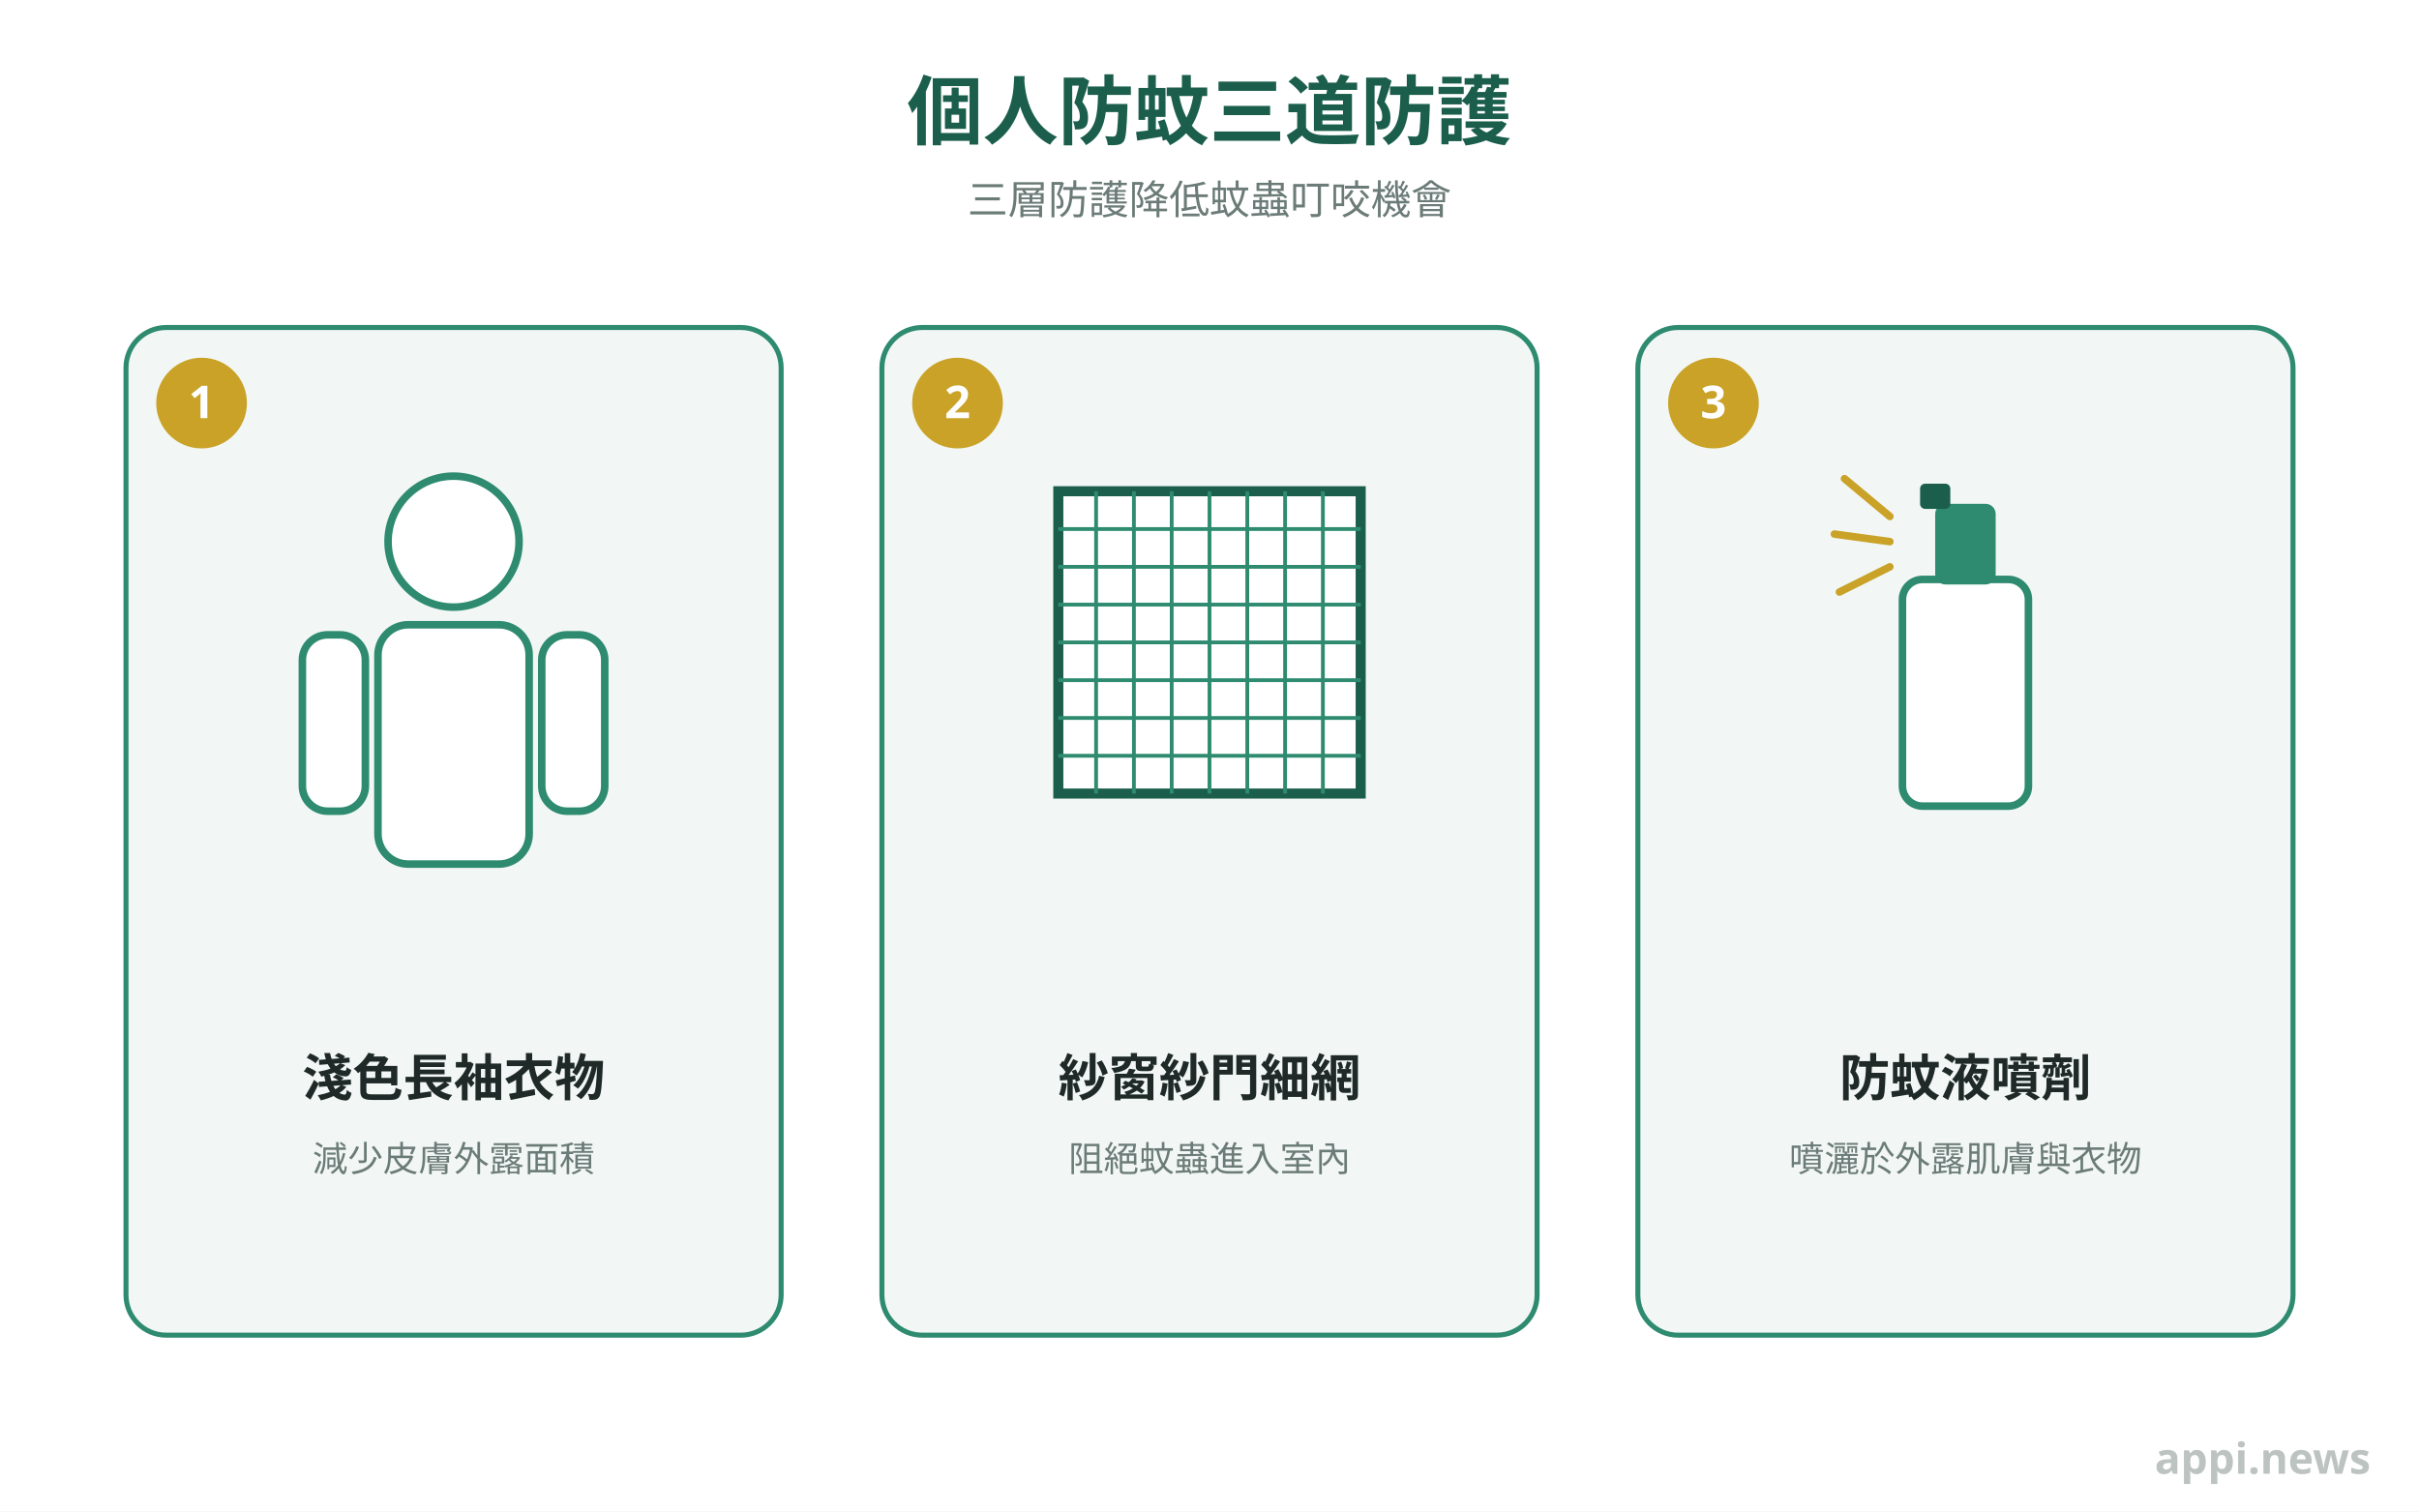
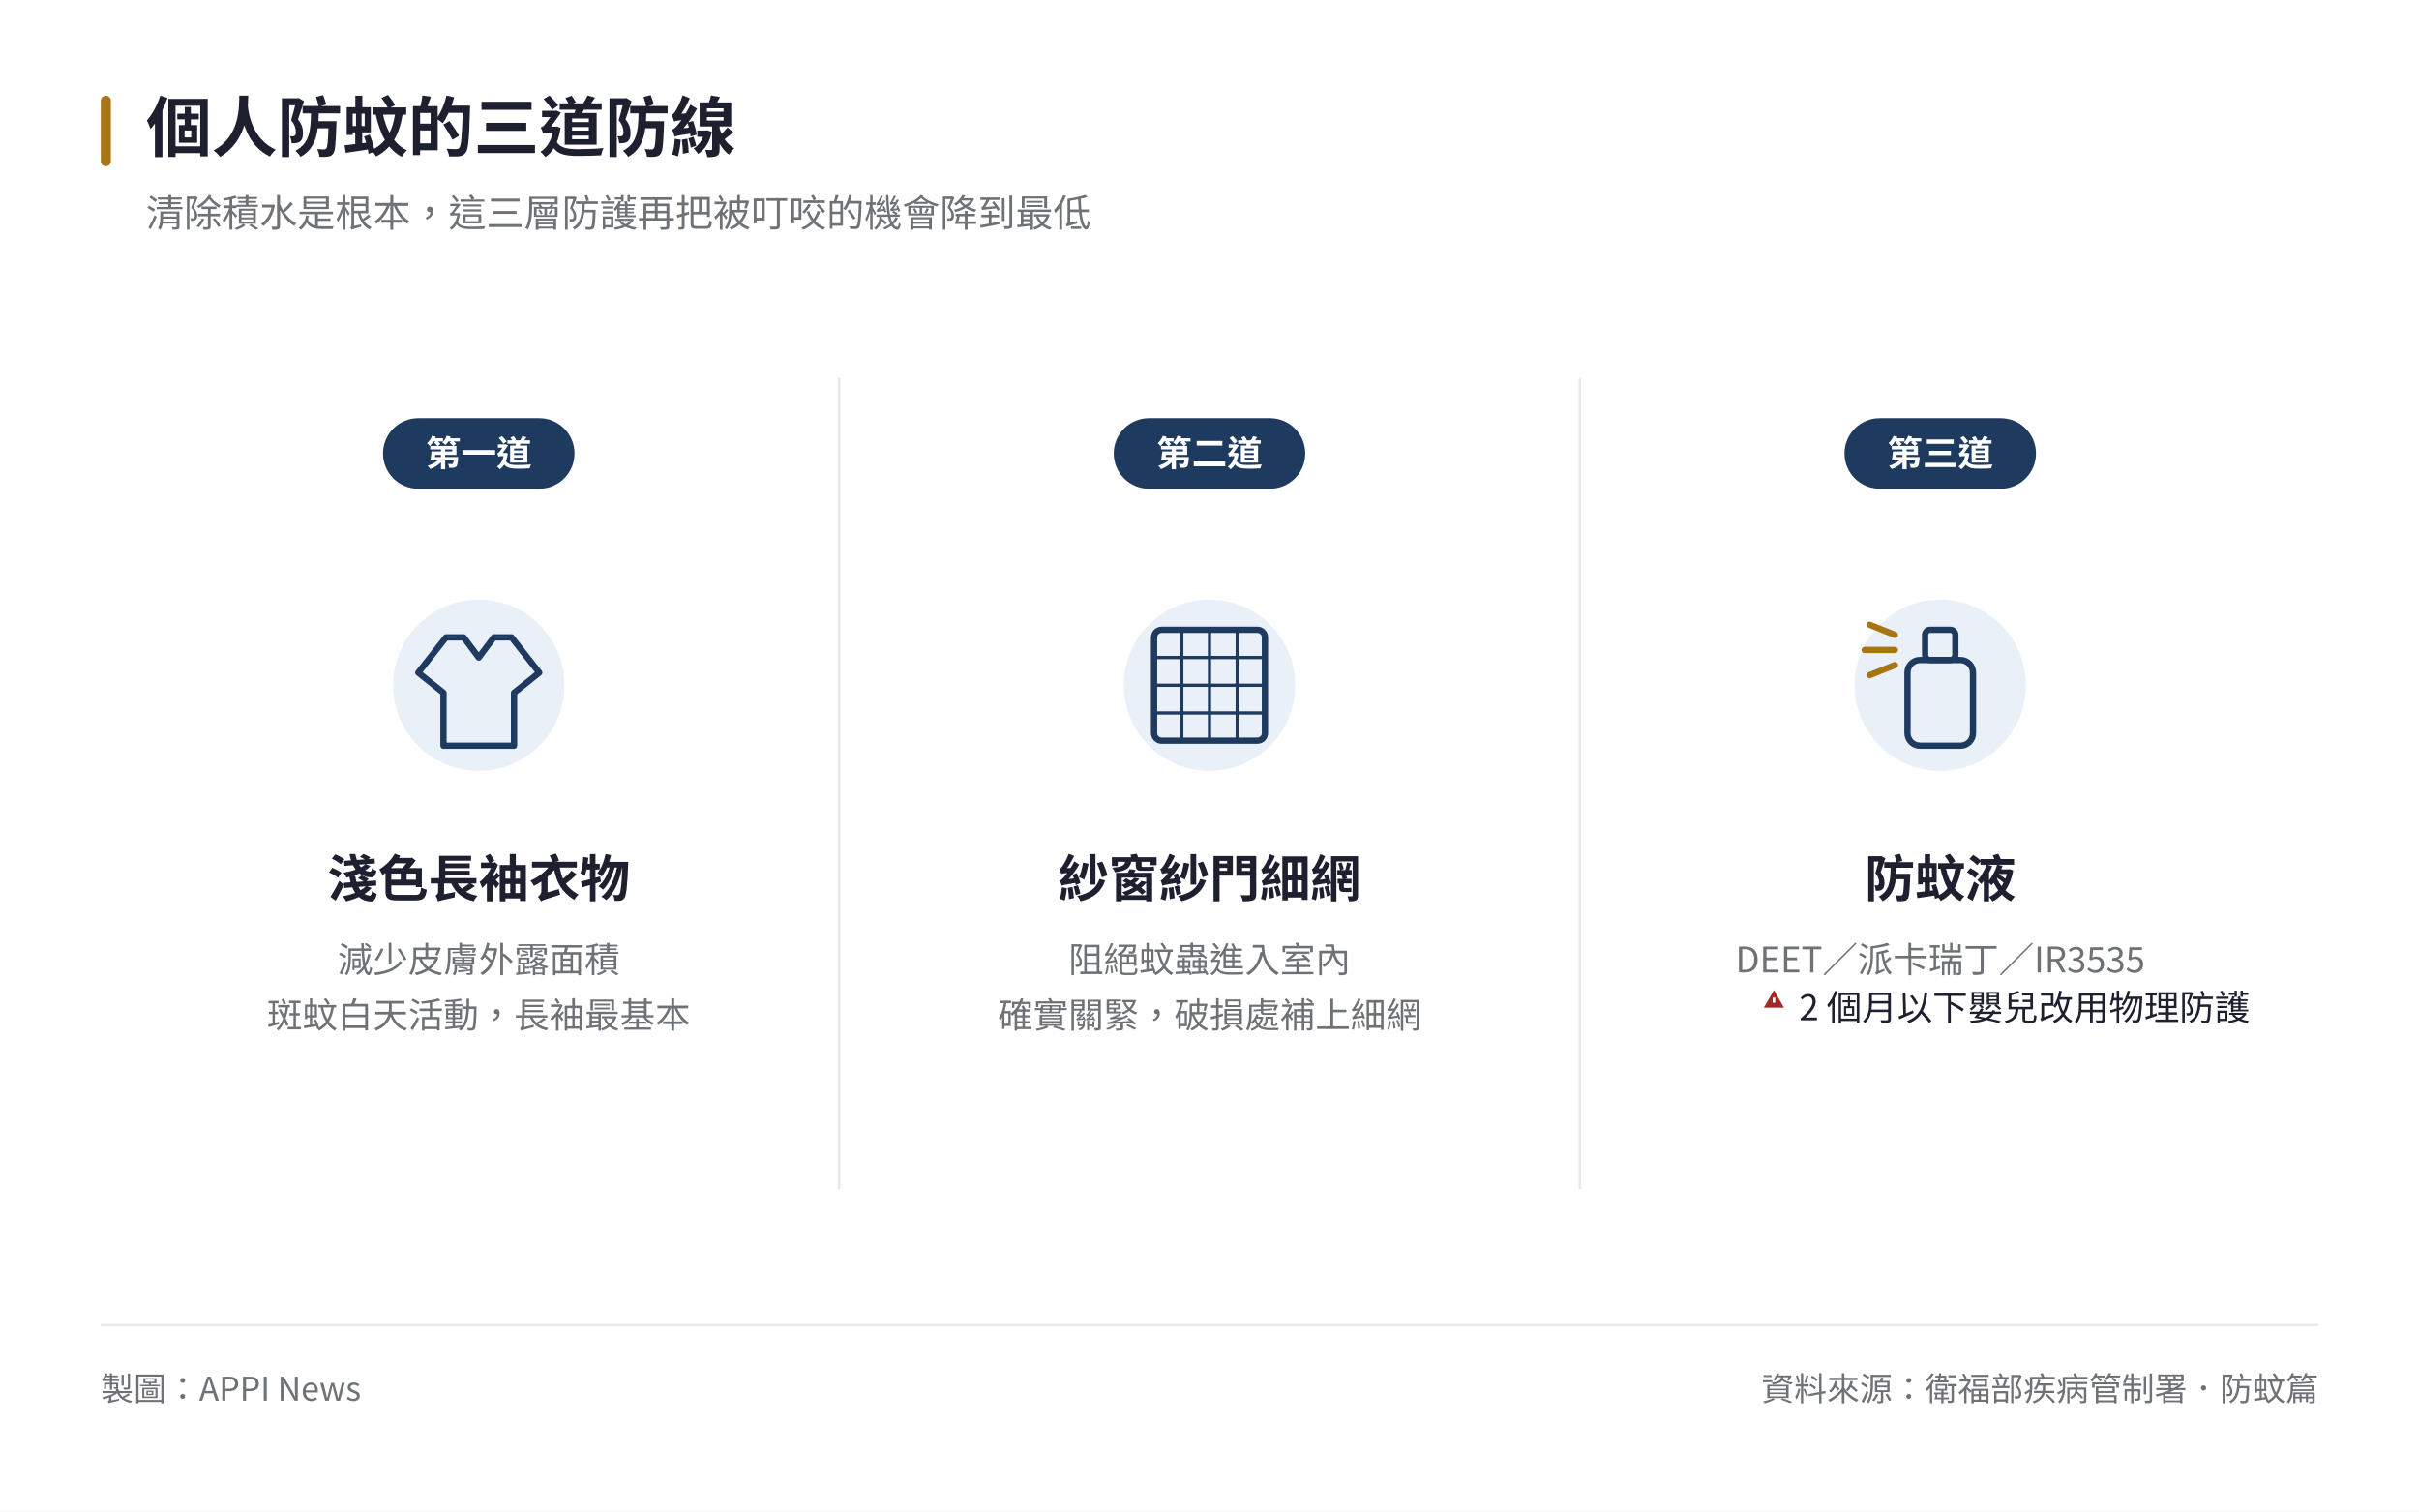
- <svg xmlns="http://www.w3.org/2000/svg" viewBox="0 0 960 600" width="960" height="600">
-   <rect x="0" y="0" width="960" height="600" fill="#FFFFFF" />
-   <text x="480" y="55" text-anchor="middle" font-family="sans-serif" font-size="30" font-weight="bold" fill="#1B5E4B">個人防蚊三道防護</text>
-   <text x="480" y="85" text-anchor="middle" font-family="sans-serif" font-size="16" fill="#6B7B77">三層防護降低蚊蟲叮咬機會</text>
-   <rect x="50" y="130" width="260" height="400" rx="16" fill="#F2F7F5" stroke="#2E8B6F" stroke-width="2" />
-   <rect x="350" y="130" width="260" height="400" rx="16" fill="#F2F7F5" stroke="#2E8B6F" stroke-width="2" />
-   <rect x="650" y="130" width="260" height="400" rx="16" fill="#F2F7F5" stroke="#2E8B6F" stroke-width="2" />
-   <circle cx="80" cy="160" r="18" fill="#C9A227" />
-   <text x="80" y="166" text-anchor="middle" font-family="sans-serif" font-size="18" font-weight="bold" fill="#FFFFFF">1</text>
-   <circle cx="380" cy="160" r="18" fill="#C9A227" />
-   <text x="380" y="166" text-anchor="middle" font-family="sans-serif" font-size="18" font-weight="bold" fill="#FFFFFF">2</text>
-   <circle cx="680" cy="160" r="18" fill="#C9A227" />
-   <text x="680" y="166" text-anchor="middle" font-family="sans-serif" font-size="18" font-weight="bold" fill="#FFFFFF">3</text>
-   <circle cx="180" cy="215" r="26" fill="#FFFFFF" stroke="#2E8B6F" stroke-width="3" />
-   <rect x="120" y="252" width="25" height="70" rx="10" fill="#FFFFFF" stroke="#2E8B6F" stroke-width="3" />
-   <rect x="215" y="252" width="25" height="70" rx="10" fill="#FFFFFF" stroke="#2E8B6F" stroke-width="3" />
-   <rect x="150" y="248" width="60" height="95" rx="12" fill="#FFFFFF" stroke="#2E8B6F" stroke-width="3" />
-   <rect x="420" y="195" width="120" height="120" fill="#FFFFFF" stroke="#1B5E4B" stroke-width="4" />
-   <line x1="435" y1="195" x2="435" y2="315" stroke="#2E8B6F" stroke-width="1.5" />
-   <line x1="450" y1="195" x2="450" y2="315" stroke="#2E8B6F" stroke-width="1.5" />
-   <line x1="465" y1="195" x2="465" y2="315" stroke="#2E8B6F" stroke-width="1.5" />
-   <line x1="480" y1="195" x2="480" y2="315" stroke="#2E8B6F" stroke-width="1.5" />
-   <line x1="495" y1="195" x2="495" y2="315" stroke="#2E8B6F" stroke-width="1.5" />
-   <line x1="510" y1="195" x2="510" y2="315" stroke="#2E8B6F" stroke-width="1.5" />
-   <line x1="525" y1="195" x2="525" y2="315" stroke="#2E8B6F" stroke-width="1.5" />
-   <line x1="420" y1="210" x2="540" y2="210" stroke="#2E8B6F" stroke-width="1.5" />
-   <line x1="420" y1="225" x2="540" y2="225" stroke="#2E8B6F" stroke-width="1.5" />
-   <line x1="420" y1="240" x2="540" y2="240" stroke="#2E8B6F" stroke-width="1.5" />
-   <line x1="420" y1="255" x2="540" y2="255" stroke="#2E8B6F" stroke-width="1.5" />
-   <line x1="420" y1="270" x2="540" y2="270" stroke="#2E8B6F" stroke-width="1.5" />
-   <line x1="420" y1="285" x2="540" y2="285" stroke="#2E8B6F" stroke-width="1.5" />
-   <line x1="420" y1="300" x2="540" y2="300" stroke="#2E8B6F" stroke-width="1.5" />
-   <rect x="755" y="230" width="50" height="90" rx="8" fill="#FFFFFF" stroke="#2E8B6F" stroke-width="3" />
-   <rect x="768" y="200" width="24" height="32" rx="4" fill="#2E8B6F" />
-   <rect x="762" y="192" width="12" height="10" rx="2" fill="#1B5E4B" />
-   <line x1="750" y1="205" x2="732" y2="190" stroke="#C9A227" stroke-width="3" stroke-linecap="round" />
-   <line x1="750" y1="215" x2="728" y2="212" stroke="#C9A227" stroke-width="3" stroke-linecap="round" />
-   <line x1="750" y1="225" x2="730" y2="235" stroke="#C9A227" stroke-width="3" stroke-linecap="round" />
-   <text x="180" y="435" text-anchor="middle" font-family="sans-serif" font-size="20" font-weight="bold" fill="#1F2A28">淺色長袖衣物</text>
-   <text x="180" y="465" text-anchor="middle" font-family="sans-serif" font-size="14" fill="#6B7B77">減少皮膚外露面積</text>
-   <text x="480" y="435" text-anchor="middle" font-family="sans-serif" font-size="20" font-weight="bold" fill="#1F2A28">紗窗紗門細網</text>
-   <text x="480" y="465" text-anchor="middle" font-family="sans-serif" font-size="14" fill="#6B7B77">阻絕蚊蟲進入室內</text>
-   <text x="780" y="435" text-anchor="middle" font-family="sans-serif" font-size="20" font-weight="bold" fill="#1F2A28">防蚊液噴劑</text>
-   <text x="780" y="465" text-anchor="middle" font-family="sans-serif" font-size="14" fill="#6B7B77">噴灑於外露肌膚與衣物</text>
-   <text x="940.8" y="585" text-anchor="end" font-family="sans-serif" font-size="17" fill="#6B7B77" fill-opacity="0.45" font-weight="600">appi.news</text>
+ <svg xmlns="http://www.w3.org/2000/svg" viewBox="0 0 960 600" width="960" height="600" role="img" aria-label="個人防蚊的三道防線並列：淺色長袖衣物、紗窗紗門加細網、防蚊液，清除積水之外的三層物理與化學防護">
+   <style>
+ text{font-family:'Noto Sans TC','PingFang TC','Microsoft JhengHei','Noto Sans CJK TC','Heiti TC',sans-serif;}
+ .title{font-size:26px;font-weight:700;fill:#1e2030;}
+ .deck{font-size:15px;fill:#6e7276;}
+ .badge{font-size:14px;font-weight:700;fill:#ffffff;}
+ .name{font-size:20px;font-weight:700;fill:#1e2030;}
+ .note{font-size:14px;fill:#6e7276;}
+ .warn{font-size:14px;fill:#1e2030;}
+ .foot{font-size:13px;fill:#6e7276;}
+ </style>
+   <rect width="960" height="600" fill="#ffffff" />
+   <rect x="40" y="38" width="4" height="28" rx="2" fill="#a87515" />
+   <text x="58" y="60" class="title">個人防蚊的三道防線</text>
+   <text x="58" y="90" class="deck">清除積水是根本，這三層防護再把被叮咬的機會降到最低</text>
+   <line x1="333" y1="150" x2="333" y2="472" stroke="#e8e9ed" stroke-width="1" />
+   <line x1="627" y1="150" x2="627" y2="472" stroke="#e8e9ed" stroke-width="1" />
+   <g>
+     <rect x="152" y="166" width="76" height="28" rx="14" fill="#1f3a5f" />
+     <text x="190" y="185" text-anchor="middle" class="badge">第一道</text>
+     <circle cx="190" cy="272" r="34" fill="#eaf0f8" />
+     <path d="M177 253 L184 253 L190 261 L196 253 L203 253 L214 267 L204 275 L204 296 L176 296 L176 275 L166 267 Z" fill="none" stroke="#1f3a5f" stroke-width="2.5" stroke-linejoin="round" />
+     <text x="190" y="356" text-anchor="middle" class="name">淺色長袖衣物</text>
+     <text x="190" y="386" text-anchor="middle" class="note">減少皮膚外露面積</text>
+     <text x="190" y="408" text-anchor="middle" class="note">斑蚊白天活動，長袖最基本</text>
+   </g>
+   <g>
+     <rect x="442" y="166" width="76" height="28" rx="14" fill="#1f3a5f" />
+     <text x="480" y="185" text-anchor="middle" class="badge">第二道</text>
+     <circle cx="480" cy="272" r="34" fill="#eaf0f8" />
+     <rect x="458" y="250" width="44" height="44" rx="3" fill="none" stroke="#1f3a5f" stroke-width="2.5" />
+     <line x1="469" y1="250" x2="469" y2="294" stroke="#1f3a5f" stroke-width="1.3" />
+     <line x1="480" y1="250" x2="480" y2="294" stroke="#1f3a5f" stroke-width="1.3" />
+     <line x1="491" y1="250" x2="491" y2="294" stroke="#1f3a5f" stroke-width="1.3" />
+     <line x1="458" y1="261" x2="502" y2="261" stroke="#1f3a5f" stroke-width="1.3" />
+     <line x1="458" y1="272" x2="502" y2="272" stroke="#1f3a5f" stroke-width="1.3" />
+     <line x1="458" y1="283" x2="502" y2="283" stroke="#1f3a5f" stroke-width="1.3" />
+     <text x="480" y="356" text-anchor="middle" class="name">紗窗紗門細網</text>
+     <text x="480" y="386" text-anchor="middle" class="note">阻絕蚊蟲進入室內</text>
+     <text x="480" y="408" text-anchor="middle" class="note">確實關緊，破損處補上細網</text>
+   </g>
+   <g>
+     <rect x="732" y="166" width="76" height="28" rx="14" fill="#1f3a5f" />
+     <text x="770" y="185" text-anchor="middle" class="badge">第三道</text>
+     <circle cx="770" cy="272" r="34" fill="#eaf0f8" />
+     <rect x="757" y="262" width="26" height="34" rx="5" fill="none" stroke="#1f3a5f" stroke-width="2.5" />
+     <rect x="764" y="250" width="12" height="12" rx="2" fill="none" stroke="#1f3a5f" stroke-width="2.5" />
+     <line x1="752" y1="252" x2="742" y2="248" stroke="#a87515" stroke-width="2.5" stroke-linecap="round" />
+     <line x1="752" y1="258" x2="740" y2="258" stroke="#a87515" stroke-width="2.5" stroke-linecap="round" />
+     <line x1="752" y1="264" x2="742" y2="268" stroke="#a87515" stroke-width="2.5" stroke-linecap="round" />
+     <text x="770" y="356" text-anchor="middle" class="name">防蚊液</text>
+     <text x="770" y="386" text-anchor="middle" class="note">DEET／派卡瑞丁／IR3535</text>
+     <path d="M700 400 L708 400 L704 393 Z" fill="#a12a2a" />
+     <line x1="704" y1="396" x2="704" y2="398" stroke="#ffffff" stroke-width="1" />
+     <text x="714" y="405" class="warn">2 個月以下嬰兒改用物理防護</text>
+   </g>
+   <line x1="40" y1="526" x2="920" y2="526" stroke="#e8e9ed" stroke-width="1" />
+   <text x="40" y="556" class="foot">製圖：APPI News</text>
+   <text x="920" y="556" text-anchor="end" class="foot">資料來源：衛福部疾病管制署．防蚊篇</text>
</svg>
